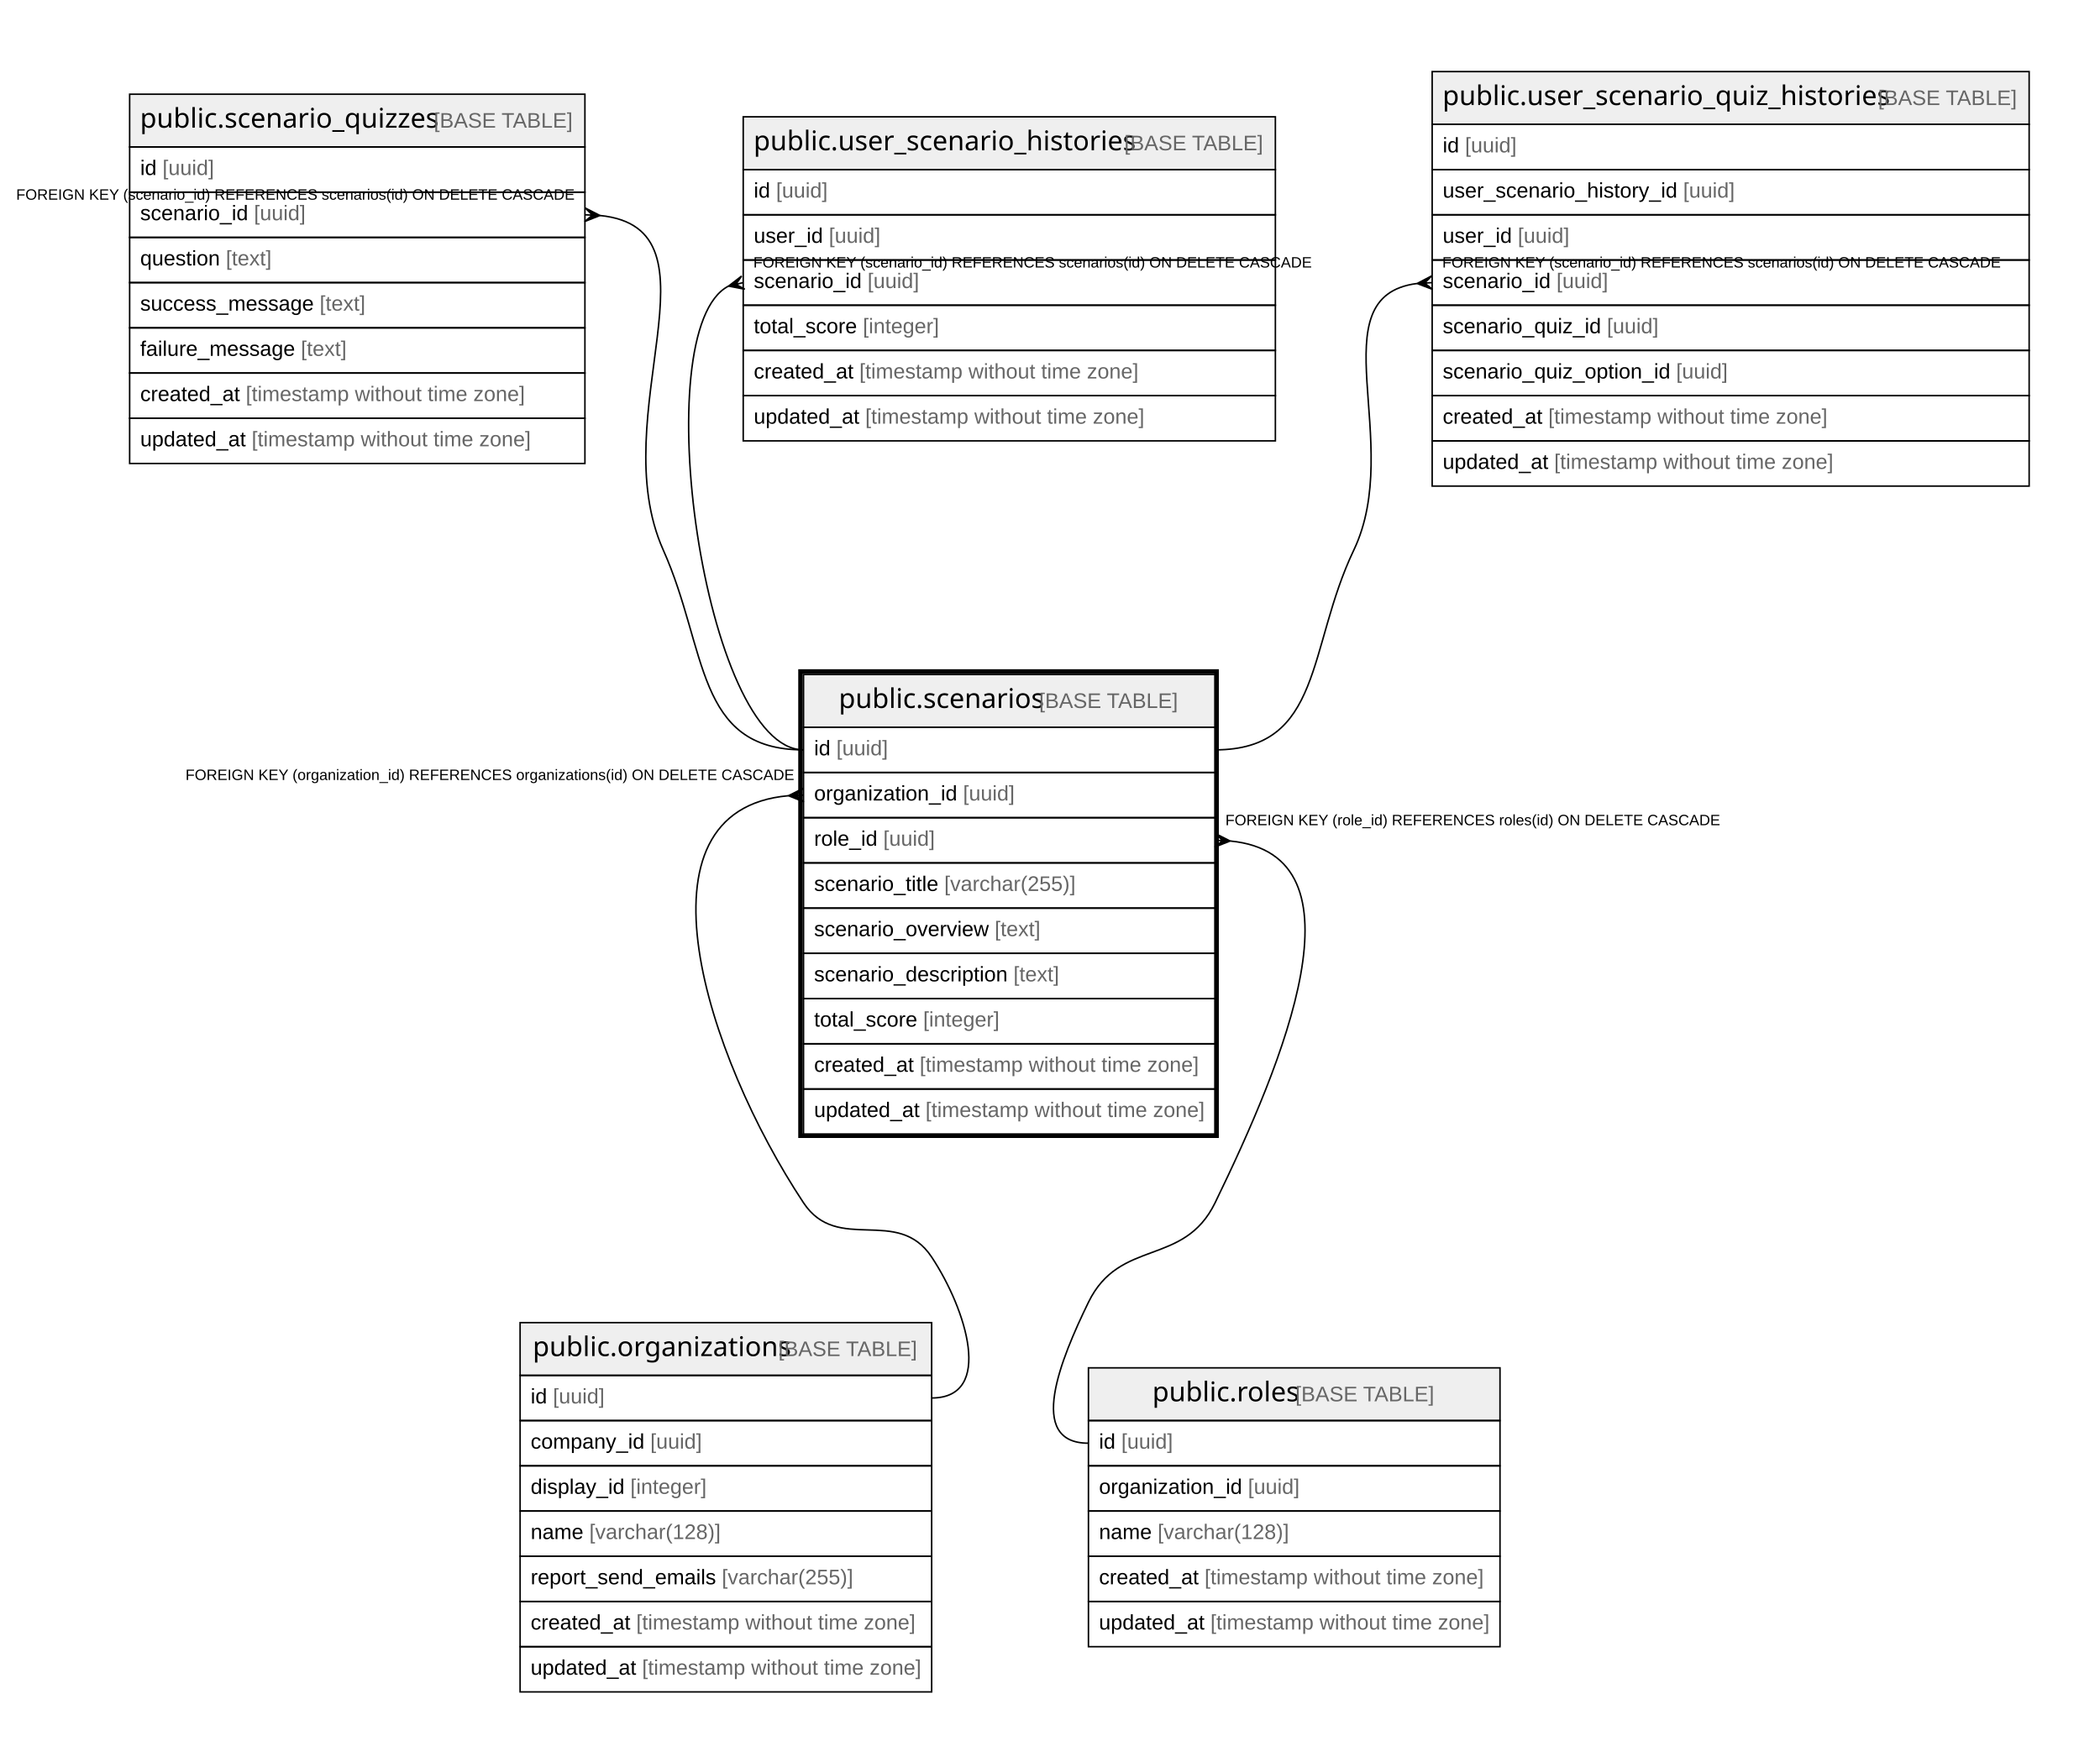
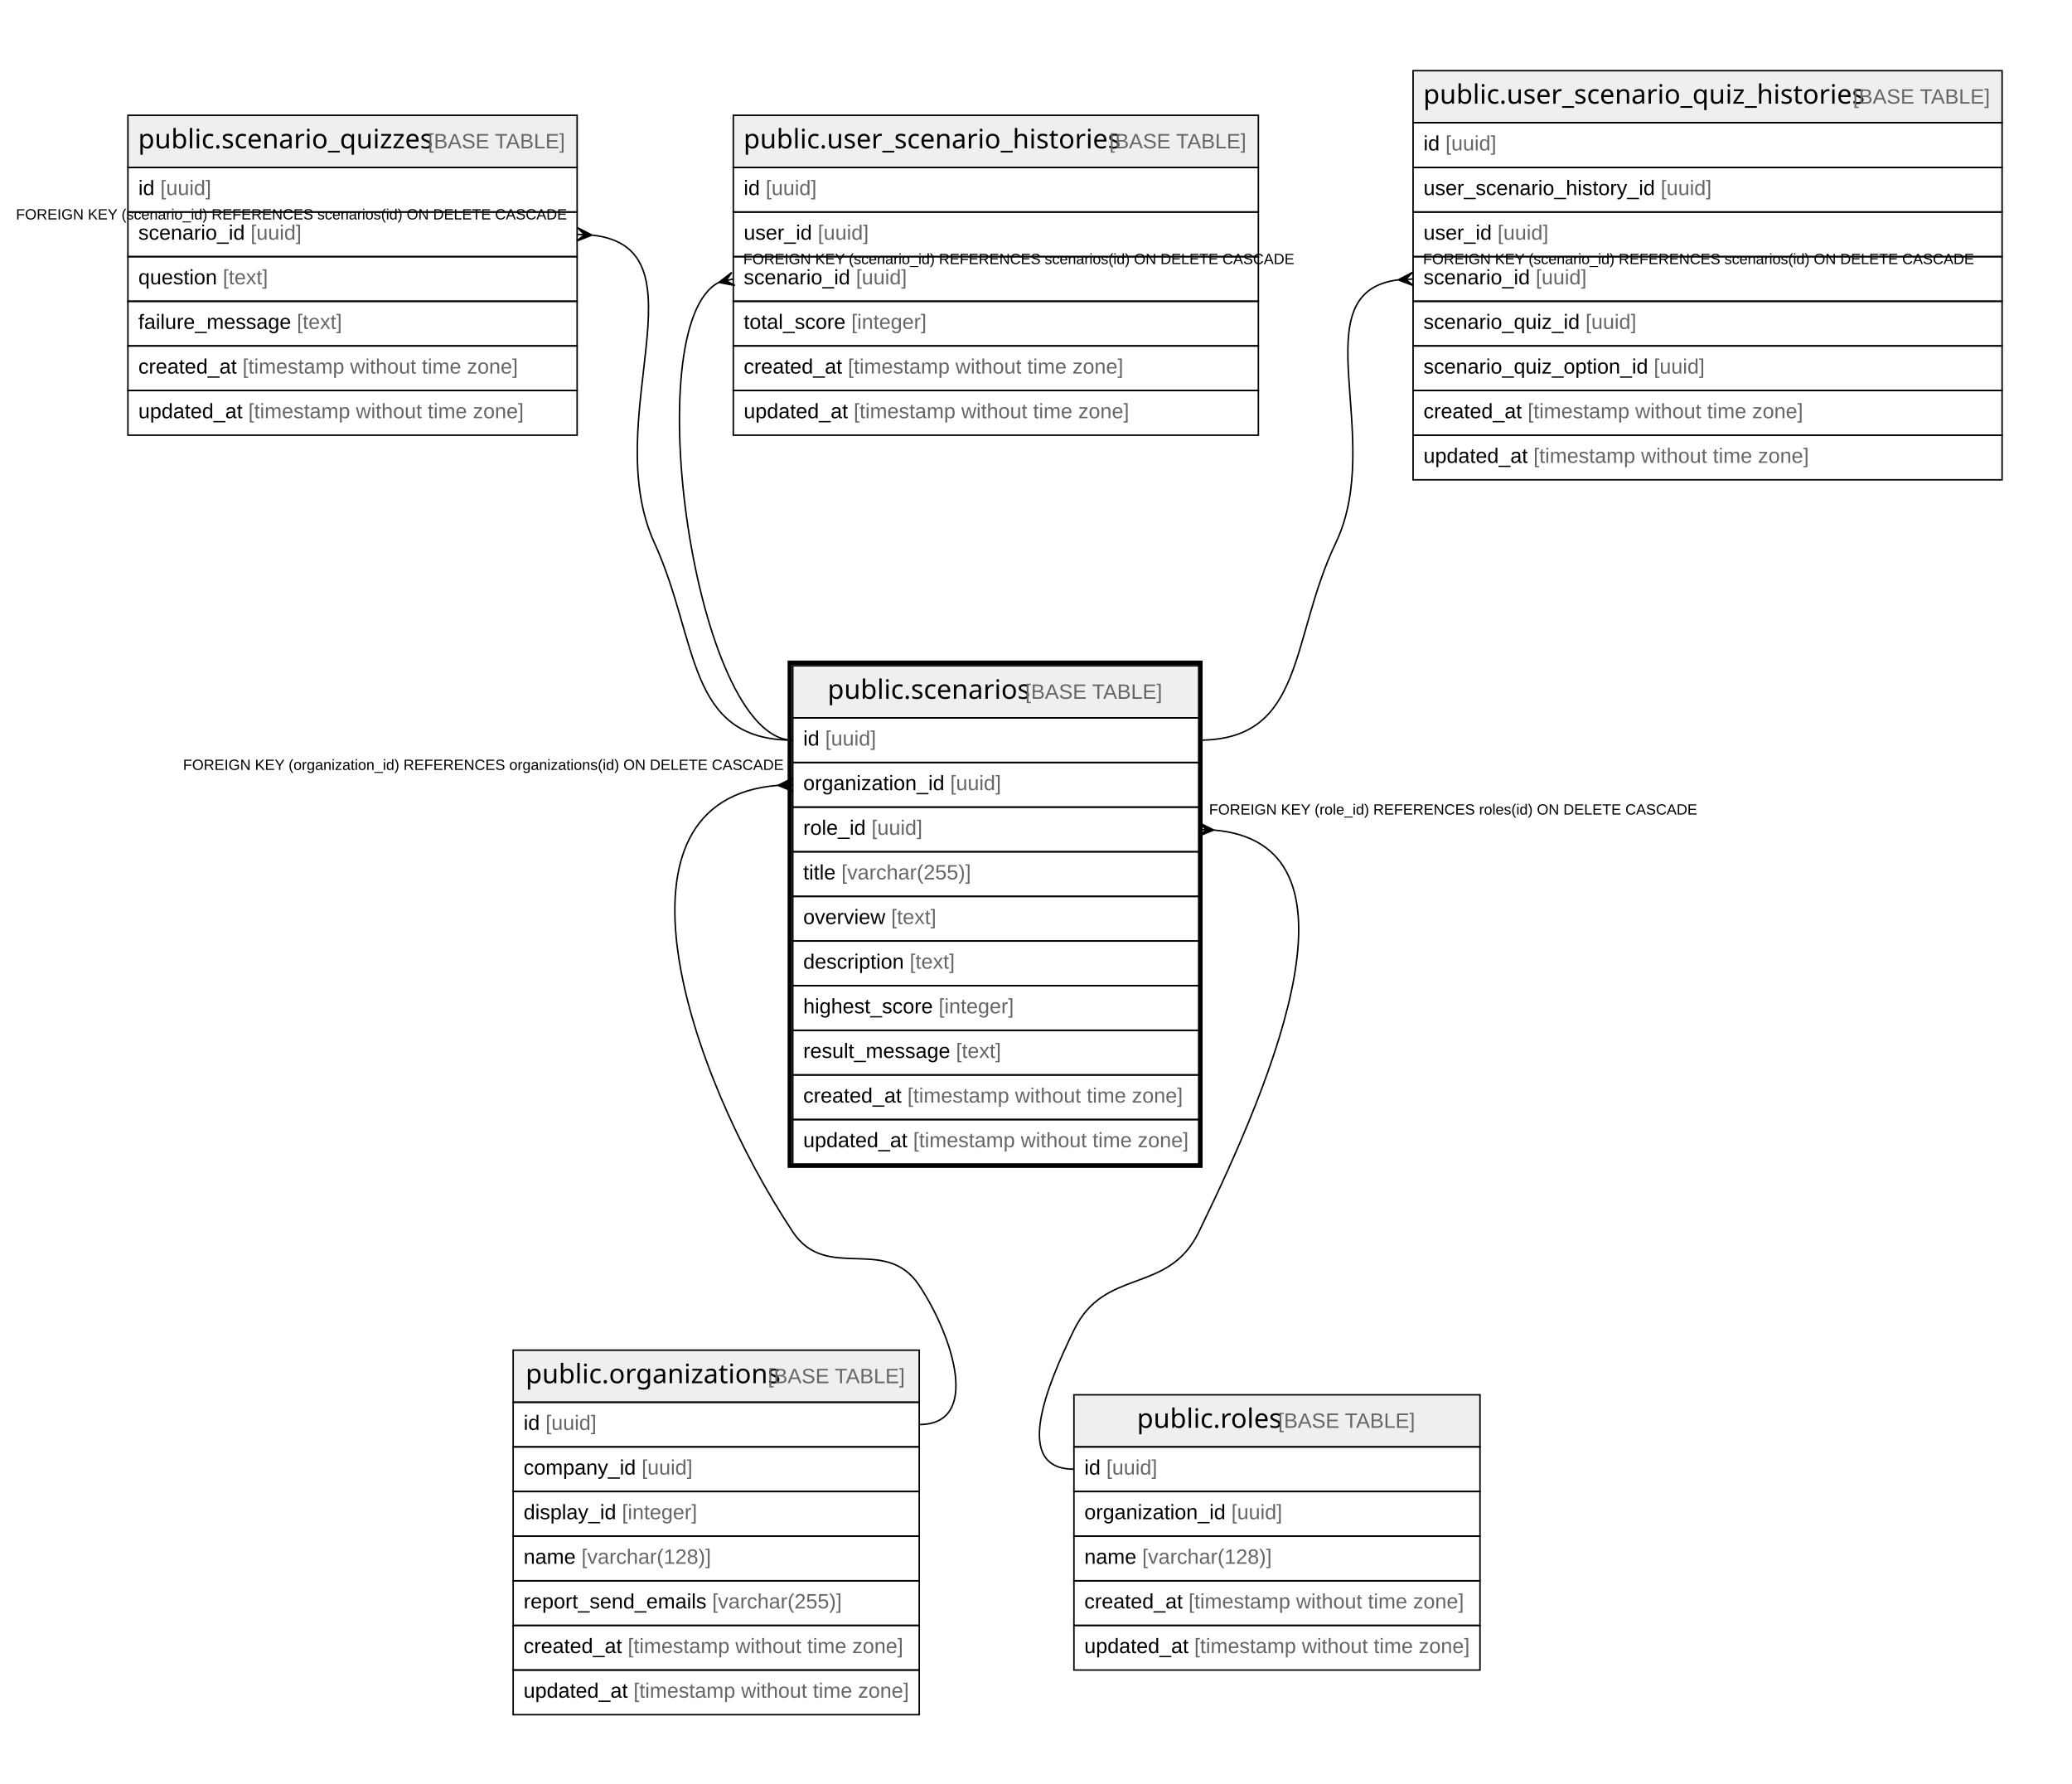
- <svg xmlns="http://www.w3.org/2000/svg" width="1393pt" height="1169pt" viewBox="0.00 0.00 1393.00 1169.00">
-   <g id="graph0" class="graph" transform="scale(1 1) rotate(0) translate(4 1165)">
-     <polygon fill="#ffffff" stroke="transparent" points="-4,4 -4,-1165 1389,-1165 1389,4 -4,4" />
+ <svg xmlns="http://www.w3.org/2000/svg" width="1393pt" height="1199pt" viewBox="0.00 0.00 1393.00 1199.00">
+   <g id="graph0" class="graph" transform="scale(1 1) rotate(0) translate(4 1195)">
+     <polygon fill="#ffffff" stroke="transparent" points="-4,4 -4,-1195 1389,-1195 1389,4 -4,4" />
    <g id="node1" class="node">
-       <polygon fill="#efefef" stroke="transparent" points="529,-682.5 529,-717.5 802,-717.5 802,-682.5 529,-682.5" />
-       <polygon fill="none" stroke="#000000" points="529,-682.5 529,-717.5 802,-717.5 802,-682.5 529,-682.5" />
-       <text text-anchor="start" x="552.363" y="-695.3" font-family="Arial Bold" font-size="18.00" fill="#000000">public.scenarios</text>
-       <text text-anchor="start" x="681.383" y="-695.3" font-family="Arial" font-size="14.00" fill="#000000"> </text>
-       <text text-anchor="start" x="685.274" y="-695.3" font-family="Arial" font-size="14.00" fill="#666666">[BASE TABLE]</text>
+       <polygon fill="#efefef" stroke="transparent" points="529,-712.5 529,-747.5 802,-747.5 802,-712.5 529,-712.5" />
+       <polygon fill="none" stroke="#000000" points="529,-712.5 529,-747.5 802,-747.5 802,-712.5 529,-712.5" />
+       <text text-anchor="start" x="552.363" y="-725.3" font-family="Arial Bold" font-size="18.00" fill="#000000">public.scenarios</text>
+       <text text-anchor="start" x="681.383" y="-725.3" font-family="Arial" font-size="14.00" fill="#000000"> </text>
+       <text text-anchor="start" x="685.274" y="-725.3" font-family="Arial" font-size="14.00" fill="#666666">[BASE TABLE]</text>
+       <polygon fill="none" stroke="#000000" points="529,-682.5 529,-712.5 802,-712.5 802,-682.5 529,-682.5" />
+       <text text-anchor="start" x="536" y="-693.9" font-family="Arial" font-size="14.00" fill="#000000">id </text>
+       <text text-anchor="start" x="550.78" y="-693.9" font-family="Arial" font-size="14.00" fill="#666666">[uuid]</text>
      <polygon fill="none" stroke="#000000" points="529,-652.5 529,-682.5 802,-682.5 802,-652.5 529,-652.5" />
-       <text text-anchor="start" x="536" y="-663.9" font-family="Arial" font-size="14.00" fill="#000000">id </text>
-       <text text-anchor="start" x="550.78" y="-663.9" font-family="Arial" font-size="14.00" fill="#666666">[uuid]</text>
+       <text text-anchor="start" x="536" y="-663.9" font-family="Arial" font-size="14.00" fill="#000000">organization_id </text>
+       <text text-anchor="start" x="634.805" y="-663.9" font-family="Arial" font-size="14.00" fill="#666666">[uuid]</text>
      <polygon fill="none" stroke="#000000" points="529,-622.5 529,-652.5 802,-652.5 802,-622.5 529,-622.5" />
-       <text text-anchor="start" x="536" y="-633.9" font-family="Arial" font-size="14.00" fill="#000000">organization_id </text>
-       <text text-anchor="start" x="634.805" y="-633.9" font-family="Arial" font-size="14.00" fill="#666666">[uuid]</text>
+       <text text-anchor="start" x="536" y="-633.9" font-family="Arial" font-size="14.00" fill="#000000">role_id </text>
+       <text text-anchor="start" x="581.895" y="-633.9" font-family="Arial" font-size="14.00" fill="#666666">[uuid]</text>
      <polygon fill="none" stroke="#000000" points="529,-592.5 529,-622.5 802,-622.5 802,-592.5 529,-592.5" />
-       <text text-anchor="start" x="536" y="-603.9" font-family="Arial" font-size="14.00" fill="#000000">role_id </text>
-       <text text-anchor="start" x="581.895" y="-603.9" font-family="Arial" font-size="14.00" fill="#666666">[uuid]</text>
+       <text text-anchor="start" x="536" y="-603.9" font-family="Arial" font-size="14.00" fill="#000000">title </text>
+       <text text-anchor="start" x="561.668" y="-603.9" font-family="Arial" font-size="14.00" fill="#666666">[varchar(255)]</text>
      <polygon fill="none" stroke="#000000" points="529,-562.5 529,-592.5 802,-592.5 802,-562.5 529,-562.5" />
-       <text text-anchor="start" x="536" y="-573.9" font-family="Arial" font-size="14.00" fill="#000000">scenario_title </text>
-       <text text-anchor="start" x="622.348" y="-573.9" font-family="Arial" font-size="14.00" fill="#666666">[varchar(255)]</text>
+       <text text-anchor="start" x="536" y="-573.9" font-family="Arial" font-size="14.00" fill="#000000">overview </text>
+       <text text-anchor="start" x="595.112" y="-573.9" font-family="Arial" font-size="14.00" fill="#666666">[text]</text>
      <polygon fill="none" stroke="#000000" points="529,-532.5 529,-562.5 802,-562.5 802,-532.5 529,-532.5" />
-       <text text-anchor="start" x="536" y="-543.9" font-family="Arial" font-size="14.00" fill="#000000">scenario_overview </text>
-       <text text-anchor="start" x="655.792" y="-543.9" font-family="Arial" font-size="14.00" fill="#666666">[text]</text>
+       <text text-anchor="start" x="536" y="-543.9" font-family="Arial" font-size="14.00" fill="#000000">description </text>
+       <text text-anchor="start" x="607.568" y="-543.9" font-family="Arial" font-size="14.00" fill="#666666">[text]</text>
      <polygon fill="none" stroke="#000000" points="529,-502.5 529,-532.5 802,-532.5 802,-502.5 529,-502.5" />
-       <text text-anchor="start" x="536" y="-513.9" font-family="Arial" font-size="14.00" fill="#000000">scenario_description </text>
-       <text text-anchor="start" x="668.248" y="-513.9" font-family="Arial" font-size="14.00" fill="#666666">[text]</text>
+       <text text-anchor="start" x="536" y="-513.9" font-family="Arial" font-size="14.00" fill="#000000">highest_score </text>
+       <text text-anchor="start" x="627.027" y="-513.9" font-family="Arial" font-size="14.00" fill="#666666">[integer]</text>
      <polygon fill="none" stroke="#000000" points="529,-472.5 529,-502.5 802,-502.5 802,-472.5 529,-472.5" />
-       <text text-anchor="start" x="536" y="-483.9" font-family="Arial" font-size="14.00" fill="#000000">total_score </text>
-       <text text-anchor="start" x="608.352" y="-483.9" font-family="Arial" font-size="14.00" fill="#666666">[integer]</text>
+       <text text-anchor="start" x="536" y="-483.9" font-family="Arial" font-size="14.00" fill="#000000">result_message </text>
+       <text text-anchor="start" x="638.687" y="-483.9" font-family="Arial" font-size="14.00" fill="#666666">[text]</text>
      <polygon fill="none" stroke="#000000" points="529,-442.5 529,-472.5 802,-472.5 802,-442.5 529,-442.5" />
      <text text-anchor="start" x="536" y="-453.9" font-family="Arial" font-size="14.00" fill="#000000">created_at </text>
      <text text-anchor="start" x="606.028" y="-453.9" font-family="Arial" font-size="14.00" fill="#666666">[timestamp without time zone]</text>
      <polygon fill="none" stroke="#000000" points="529,-412.5 529,-442.5 802,-442.5 802,-412.5 529,-412.5" />
      <text text-anchor="start" x="535.964" y="-423.9" font-family="Arial" font-size="14.00" fill="#000000">updated_at </text>
      <text text-anchor="start" x="609.896" y="-423.9" font-family="Arial" font-size="14.00" fill="#666666">[timestamp without time zone]</text>
-       <polygon fill="none" stroke="#000000" stroke-width="3" points="527,-411.5 527,-719.5 803,-719.5 803,-411.5 527,-411.5" />
+       <polygon fill="none" stroke="#000000" stroke-width="3" points="527,-411.5 527,-749.5 803,-749.5 803,-411.5 527,-411.5" />
    </g>
    <g id="node5" class="node">
      <polygon fill="#efefef" stroke="transparent" points="341,-252.5 341,-287.5 614,-287.5 614,-252.5 341,-252.5" />
      <polygon fill="none" stroke="#000000" points="341,-252.5 341,-287.5 614,-287.5 614,-252.5 341,-252.5" />
      <text text-anchor="start" x="349.355" y="-265.3" font-family="Arial Bold" font-size="18.00" fill="#000000">public.organizations</text>
      <text text-anchor="start" x="508.391" y="-265.3" font-family="Arial" font-size="14.00" fill="#000000"> </text>
      <text text-anchor="start" x="512.281" y="-265.3" font-family="Arial" font-size="14.00" fill="#666666">[BASE TABLE]</text>
      <polygon fill="none" stroke="#000000" points="341,-222.5 341,-252.5 614,-252.5 614,-222.5 341,-222.5" />
      <text text-anchor="start" x="348" y="-233.9" font-family="Arial" font-size="14.00" fill="#000000">id </text>
      <text text-anchor="start" x="362.78" y="-233.9" font-family="Arial" font-size="14.00" fill="#666666">[uuid]</text>
      <polygon fill="none" stroke="#000000" points="341,-192.5 341,-222.5 614,-222.5 614,-192.5 341,-192.5" />
      <text text-anchor="start" x="348" y="-203.9" font-family="Arial" font-size="14.00" fill="#000000">company_id </text>
      <text text-anchor="start" x="427.353" y="-203.9" font-family="Arial" font-size="14.00" fill="#666666">[uuid]</text>
      <polygon fill="none" stroke="#000000" points="341,-162.5 341,-192.5 614,-192.5 614,-162.5 341,-162.5" />
      <text text-anchor="start" x="348" y="-173.9" font-family="Arial" font-size="14.00" fill="#000000">display_id </text>
      <text text-anchor="start" x="414.123" y="-173.9" font-family="Arial" font-size="14.00" fill="#666666">[integer]</text>
      <polygon fill="none" stroke="#000000" points="341,-132.5 341,-162.5 614,-162.5 614,-132.5 341,-132.5" />
      <text text-anchor="start" x="348" y="-143.9" font-family="Arial" font-size="14.00" fill="#000000">name </text>
      <text text-anchor="start" x="386.899" y="-143.9" font-family="Arial" font-size="14.00" fill="#666666">[varchar(128)]</text>
      <polygon fill="none" stroke="#000000" points="341,-102.5 341,-132.5 614,-132.5 614,-102.5 341,-102.5" />
      <text text-anchor="start" x="348" y="-113.9" font-family="Arial" font-size="14.00" fill="#000000">report_send_emails </text>
      <text text-anchor="start" x="474.802" y="-113.9" font-family="Arial" font-size="14.00" fill="#666666">[varchar(255)]</text>
      <polygon fill="none" stroke="#000000" points="341,-72.5 341,-102.5 614,-102.5 614,-72.5 341,-72.5" />
      <text text-anchor="start" x="348" y="-83.9" font-family="Arial" font-size="14.00" fill="#000000">created_at </text>
      <text text-anchor="start" x="418.028" y="-83.9" font-family="Arial" font-size="14.00" fill="#666666">[timestamp without time zone]</text>
      <polygon fill="none" stroke="#000000" points="341,-42.5 341,-72.5 614,-72.5 614,-42.5 341,-42.5" />
      <text text-anchor="start" x="347.964" y="-53.9" font-family="Arial" font-size="14.00" fill="#000000">updated_at </text>
      <text text-anchor="start" x="421.896" y="-53.9" font-family="Arial" font-size="14.00" fill="#666666">[timestamp without time zone]</text>
    </g>
    <g id="edge4" class="edge">
-       <path fill="none" stroke="#000000" d="M518.878,-637.068C411.942,-627.583 464.55,-464.289 529,-367 551.658,-332.798 591.342,-365.202 614,-331 636.95,-296.357 655.556,-237.5 614,-237.5" />
-       <polygon fill="#000000" stroke="#000000" points="519.009,-637.073 528.808,-641.996 524.005,-637.287 529,-637.5 529,-637.5 529,-637.5 524.005,-637.287 529.192,-633.004 519.009,-637.073 519.009,-637.073" />
-       <text text-anchor="start" x="119.041" y="-647.5" font-family="Arial" font-size="10.00" fill="#000000">FOREIGN KEY (organization_id) REFERENCES organizations(id) ON DELETE CASCADE</text>
+       <path fill="none" stroke="#000000" d="M518.836,-667.11C398.608,-657.579 457.186,-475.405 529,-367 551.658,-332.798 591.342,-365.202 614,-331 636.95,-296.357 655.556,-237.5 614,-237.5" />
+       <polygon fill="#000000" stroke="#000000" points="519.007,-667.117 528.828,-671.997 524.004,-667.308 529,-667.5 529,-667.5 529,-667.5 524.004,-667.308 529.172,-663.003 519.007,-667.117 519.007,-667.117" />
+       <text text-anchor="start" x="119.041" y="-677.5" font-family="Arial" font-size="10.00" fill="#000000">FOREIGN KEY (organization_id) REFERENCES organizations(id) ON DELETE CASCADE</text>
    </g>
    <g id="node6" class="node">
      <polygon fill="#efefef" stroke="transparent" points="718,-222.5 718,-257.5 991,-257.5 991,-222.5 718,-222.5" />
      <polygon fill="none" stroke="#000000" points="718,-222.5 718,-257.5 991,-257.5 991,-222.5 718,-222.5" />
      <text text-anchor="start" x="760.369" y="-235.3" font-family="Arial Bold" font-size="18.00" fill="#000000">public.roles</text>
      <text text-anchor="start" x="851.377" y="-235.3" font-family="Arial" font-size="14.00" fill="#000000"> </text>
      <text text-anchor="start" x="855.268" y="-235.3" font-family="Arial" font-size="14.00" fill="#666666">[BASE TABLE]</text>
      <polygon fill="none" stroke="#000000" points="718,-192.5 718,-222.5 991,-222.5 991,-192.5 718,-192.5" />
      <text text-anchor="start" x="725" y="-203.9" font-family="Arial" font-size="14.00" fill="#000000">id </text>
      <text text-anchor="start" x="739.78" y="-203.9" font-family="Arial" font-size="14.00" fill="#666666">[uuid]</text>
      <polygon fill="none" stroke="#000000" points="718,-162.5 718,-192.5 991,-192.5 991,-162.5 718,-162.5" />
      <text text-anchor="start" x="725" y="-173.9" font-family="Arial" font-size="14.00" fill="#000000">organization_id </text>
      <text text-anchor="start" x="823.805" y="-173.9" font-family="Arial" font-size="14.00" fill="#666666">[uuid]</text>
      <polygon fill="none" stroke="#000000" points="718,-132.5 718,-162.5 991,-162.5 991,-132.5 718,-132.5" />
      <text text-anchor="start" x="725" y="-143.9" font-family="Arial" font-size="14.00" fill="#000000">name </text>
      <text text-anchor="start" x="763.899" y="-143.9" font-family="Arial" font-size="14.00" fill="#666666">[varchar(128)]</text>
      <polygon fill="none" stroke="#000000" points="718,-102.5 718,-132.5 991,-132.5 991,-102.5 718,-102.5" />
      <text text-anchor="start" x="725" y="-113.9" font-family="Arial" font-size="14.00" fill="#000000">created_at </text>
      <text text-anchor="start" x="795.028" y="-113.9" font-family="Arial" font-size="14.00" fill="#666666">[timestamp without time zone]</text>
      <polygon fill="none" stroke="#000000" points="718,-72.5 718,-102.5 991,-102.5 991,-72.5 718,-72.5" />
      <text text-anchor="start" x="724.964" y="-83.9" font-family="Arial" font-size="14.00" fill="#000000">updated_at </text>
      <text text-anchor="start" x="798.896" y="-83.9" font-family="Arial" font-size="14.00" fill="#666666">[timestamp without time zone]</text>
    </g>
    <g id="edge5" class="edge">
-       <path fill="none" stroke="#000000" d="M812.101,-607.03C904.909,-597.966 847.174,-459.943 802,-367 781.245,-324.298 738.755,-343.702 718,-301 699.835,-263.625 676.444,-207.5 718,-207.5" />
-       <polygon fill="#000000" stroke="#000000" points="811.989,-607.035 801.791,-603.005 806.995,-607.267 802,-607.5 802,-607.5 802,-607.5 806.995,-607.267 802.209,-611.995 811.989,-607.035 811.989,-607.035" />
-       <text text-anchor="start" x="808.835" y="-617.5" font-family="Arial" font-size="10.00" fill="#000000">FOREIGN KEY (role_id) REFERENCES roles(id) ON DELETE CASCADE</text>
+       <path fill="none" stroke="#000000" d="M812.088,-637.087C918.27,-628.033 853.014,-471.959 802,-367 781.245,-324.298 738.755,-343.702 718,-301 699.835,-263.625 676.444,-207.5 718,-207.5" />
+       <polygon fill="#000000" stroke="#000000" points="811.992,-637.091 801.816,-633.004 806.996,-637.296 802,-637.5 802,-637.5 802,-637.5 806.996,-637.296 802.184,-641.996 811.992,-637.091 811.992,-637.091" />
+       <text text-anchor="start" x="808.835" y="-647.5" font-family="Arial" font-size="10.00" fill="#000000">FOREIGN KEY (role_id) REFERENCES roles(id) ON DELETE CASCADE</text>
    </g>
    <g id="node2" class="node">
-       <polygon fill="#efefef" stroke="transparent" points="82,-1067.5 82,-1102.5 384,-1102.5 384,-1067.5 82,-1067.5" />
-       <polygon fill="none" stroke="#000000" points="82,-1067.5 82,-1102.5 384,-1102.5 384,-1067.5 82,-1067.5" />
-       <text text-anchor="start" x="88.853" y="-1080.3" font-family="Arial Bold" font-size="18.00" fill="#000000">public.scenario_quizzes</text>
-       <text text-anchor="start" x="279.893" y="-1080.3" font-family="Arial" font-size="14.00" fill="#000000"> </text>
-       <text text-anchor="start" x="283.783" y="-1080.3" font-family="Arial" font-size="14.00" fill="#666666">[BASE TABLE]</text>
-       <polygon fill="none" stroke="#000000" points="82,-1037.5 82,-1067.5 384,-1067.5 384,-1037.5 82,-1037.5" />
-       <text text-anchor="start" x="89" y="-1048.9" font-family="Arial" font-size="14.00" fill="#000000">id </text>
-       <text text-anchor="start" x="103.78" y="-1048.9" font-family="Arial" font-size="14.00" fill="#666666">[uuid]</text>
-       <polygon fill="none" stroke="#000000" points="82,-1007.5 82,-1037.5 384,-1037.5 384,-1007.5 82,-1007.5" />
-       <text text-anchor="start" x="89" y="-1018.9" font-family="Arial" font-size="14.00" fill="#000000">scenario_id </text>
-       <text text-anchor="start" x="164.46" y="-1018.9" font-family="Arial" font-size="14.00" fill="#666666">[uuid]</text>
-       <polygon fill="none" stroke="#000000" points="82,-977.5 82,-1007.5 384,-1007.5 384,-977.5 82,-977.5" />
-       <text text-anchor="start" x="89" y="-988.9" font-family="Arial" font-size="14.00" fill="#000000">question </text>
-       <text text-anchor="start" x="145.801" y="-988.9" font-family="Arial" font-size="14.00" fill="#666666">[text]</text>
-       <polygon fill="none" stroke="#000000" points="82,-947.5 82,-977.5 384,-977.5 384,-947.5 82,-947.5" />
-       <text text-anchor="start" x="89" y="-958.9" font-family="Arial" font-size="14.00" fill="#000000">success_message </text>
-       <text text-anchor="start" x="208.029" y="-958.9" font-family="Arial" font-size="14.00" fill="#666666">[text]</text>
-       <polygon fill="none" stroke="#000000" points="82,-917.5 82,-947.5 384,-947.5 384,-917.5 82,-917.5" />
-       <text text-anchor="start" x="89" y="-928.9" font-family="Arial" font-size="14.00" fill="#000000">failure_message </text>
-       <text text-anchor="start" x="195.576" y="-928.9" font-family="Arial" font-size="14.00" fill="#666666">[text]</text>
-       <polygon fill="none" stroke="#000000" points="82,-887.5 82,-917.5 384,-917.5 384,-887.5 82,-887.5" />
-       <text text-anchor="start" x="89" y="-898.9" font-family="Arial" font-size="14.00" fill="#000000">created_at </text>
-       <text text-anchor="start" x="159.028" y="-898.9" font-family="Arial" font-size="14.00" fill="#666666">[timestamp without time zone]</text>
-       <polygon fill="none" stroke="#000000" points="82,-857.5 82,-887.5 384,-887.5 384,-857.5 82,-857.5" />
-       <text text-anchor="start" x="89" y="-868.9" font-family="Arial" font-size="14.00" fill="#000000">updated_at </text>
-       <text text-anchor="start" x="162.933" y="-868.9" font-family="Arial" font-size="14.00" fill="#666666">[timestamp without time zone]</text>
+       <polygon fill="#efefef" stroke="transparent" points="82,-1082.5 82,-1117.5 384,-1117.5 384,-1082.5 82,-1082.5" />
+       <polygon fill="none" stroke="#000000" points="82,-1082.5 82,-1117.5 384,-1117.5 384,-1082.5 82,-1082.5" />
+       <text text-anchor="start" x="88.853" y="-1095.3" font-family="Arial Bold" font-size="18.00" fill="#000000">public.scenario_quizzes</text>
+       <text text-anchor="start" x="279.893" y="-1095.3" font-family="Arial" font-size="14.00" fill="#000000"> </text>
+       <text text-anchor="start" x="283.783" y="-1095.3" font-family="Arial" font-size="14.00" fill="#666666">[BASE TABLE]</text>
+       <polygon fill="none" stroke="#000000" points="82,-1052.5 82,-1082.5 384,-1082.5 384,-1052.5 82,-1052.5" />
+       <text text-anchor="start" x="89" y="-1063.9" font-family="Arial" font-size="14.00" fill="#000000">id </text>
+       <text text-anchor="start" x="103.78" y="-1063.9" font-family="Arial" font-size="14.00" fill="#666666">[uuid]</text>
+       <polygon fill="none" stroke="#000000" points="82,-1022.5 82,-1052.5 384,-1052.5 384,-1022.5 82,-1022.5" />
+       <text text-anchor="start" x="89" y="-1033.9" font-family="Arial" font-size="14.00" fill="#000000">scenario_id </text>
+       <text text-anchor="start" x="164.46" y="-1033.9" font-family="Arial" font-size="14.00" fill="#666666">[uuid]</text>
+       <polygon fill="none" stroke="#000000" points="82,-992.5 82,-1022.5 384,-1022.5 384,-992.5 82,-992.5" />
+       <text text-anchor="start" x="89" y="-1003.9" font-family="Arial" font-size="14.00" fill="#000000">question </text>
+       <text text-anchor="start" x="145.801" y="-1003.9" font-family="Arial" font-size="14.00" fill="#666666">[text]</text>
+       <polygon fill="none" stroke="#000000" points="82,-962.5 82,-992.5 384,-992.5 384,-962.5 82,-962.5" />
+       <text text-anchor="start" x="89" y="-973.9" font-family="Arial" font-size="14.00" fill="#000000">failure_message </text>
+       <text text-anchor="start" x="195.576" y="-973.9" font-family="Arial" font-size="14.00" fill="#666666">[text]</text>
+       <polygon fill="none" stroke="#000000" points="82,-932.5 82,-962.5 384,-962.5 384,-932.5 82,-932.5" />
+       <text text-anchor="start" x="89" y="-943.9" font-family="Arial" font-size="14.00" fill="#000000">created_at </text>
+       <text text-anchor="start" x="159.028" y="-943.9" font-family="Arial" font-size="14.00" fill="#666666">[timestamp without time zone]</text>
+       <polygon fill="none" stroke="#000000" points="82,-902.5 82,-932.5 384,-932.5 384,-902.5 82,-902.5" />
+       <text text-anchor="start" x="89" y="-913.9" font-family="Arial" font-size="14.00" fill="#000000">updated_at </text>
+       <text text-anchor="start" x="162.933" y="-913.9" font-family="Arial" font-size="14.00" fill="#666666">[timestamp without time zone]</text>
    </g>
    <g id="edge1" class="edge">
-       <path fill="none" stroke="#000000" d="M394.011,-1022.026C479.316,-1013.419 395.976,-889.436 436,-800 465.389,-734.329 457.053,-667.5 529,-667.5" />
-       <polygon fill="#000000" stroke="#000000" points="393.989,-1022.027 383.787,-1018.005 388.994,-1022.263 384,-1022.5 384,-1022.5 384,-1022.5 388.994,-1022.263 384.213,-1026.995 393.989,-1022.027 393.989,-1022.027" />
-       <text text-anchor="start" x="6.716" y="-1032.5" font-family="Arial" font-size="10.00" fill="#000000">FOREIGN KEY (scenario_id) REFERENCES scenarios(id) ON DELETE CASCADE</text>
+       <path fill="none" stroke="#000000" d="M394.346,-1036.955C472.807,-1028.097 398.017,-913.09 436,-830 465.912,-764.566 457.053,-697.5 529,-697.5" />
+       <polygon fill="#000000" stroke="#000000" points="393.986,-1036.974 383.763,-1033.006 388.993,-1037.237 384,-1037.5 384,-1037.5 384,-1037.5 388.993,-1037.237 384.237,-1041.994 393.986,-1036.974 393.986,-1036.974" />
+       <text text-anchor="start" x="6.716" y="-1047.5" font-family="Arial" font-size="10.00" fill="#000000">FOREIGN KEY (scenario_id) REFERENCES scenarios(id) ON DELETE CASCADE</text>
    </g>
    <g id="node3" class="node">
-       <polygon fill="#efefef" stroke="transparent" points="489,-1052.5 489,-1087.5 842,-1087.5 842,-1052.5 489,-1052.5" />
-       <polygon fill="none" stroke="#000000" points="489,-1052.5 489,-1087.5 842,-1087.5 842,-1052.5 489,-1052.5" />
-       <text text-anchor="start" x="495.854" y="-1065.3" font-family="Arial Bold" font-size="18.00" fill="#000000">public.user_scenario_histories</text>
-       <text text-anchor="start" x="737.893" y="-1065.3" font-family="Arial" font-size="14.00" fill="#000000"> </text>
-       <text text-anchor="start" x="741.783" y="-1065.3" font-family="Arial" font-size="14.00" fill="#666666">[BASE TABLE]</text>
+       <polygon fill="#efefef" stroke="transparent" points="489,-1082.5 489,-1117.5 842,-1117.5 842,-1082.5 489,-1082.5" />
+       <polygon fill="none" stroke="#000000" points="489,-1082.5 489,-1117.5 842,-1117.5 842,-1082.5 489,-1082.5" />
+       <text text-anchor="start" x="495.854" y="-1095.3" font-family="Arial Bold" font-size="18.00" fill="#000000">public.user_scenario_histories</text>
+       <text text-anchor="start" x="737.893" y="-1095.3" font-family="Arial" font-size="14.00" fill="#000000"> </text>
+       <text text-anchor="start" x="741.783" y="-1095.3" font-family="Arial" font-size="14.00" fill="#666666">[BASE TABLE]</text>
+       <polygon fill="none" stroke="#000000" points="489,-1052.5 489,-1082.5 842,-1082.5 842,-1052.5 489,-1052.5" />
+       <text text-anchor="start" x="496" y="-1063.9" font-family="Arial" font-size="14.00" fill="#000000">id </text>
+       <text text-anchor="start" x="510.78" y="-1063.9" font-family="Arial" font-size="14.00" fill="#666666">[uuid]</text>
      <polygon fill="none" stroke="#000000" points="489,-1022.5 489,-1052.5 842,-1052.5 842,-1022.5 489,-1022.5" />
-       <text text-anchor="start" x="496" y="-1033.9" font-family="Arial" font-size="14.00" fill="#000000">id </text>
-       <text text-anchor="start" x="510.78" y="-1033.9" font-family="Arial" font-size="14.00" fill="#666666">[uuid]</text>
+       <text text-anchor="start" x="496" y="-1033.9" font-family="Arial" font-size="14.00" fill="#000000">user_id </text>
+       <text text-anchor="start" x="545.788" y="-1033.9" font-family="Arial" font-size="14.00" fill="#666666">[uuid]</text>
      <polygon fill="none" stroke="#000000" points="489,-992.5 489,-1022.5 842,-1022.5 842,-992.5 489,-992.5" />
-       <text text-anchor="start" x="496" y="-1003.9" font-family="Arial" font-size="14.00" fill="#000000">user_id </text>
-       <text text-anchor="start" x="545.788" y="-1003.9" font-family="Arial" font-size="14.00" fill="#666666">[uuid]</text>
+       <text text-anchor="start" x="496" y="-1003.9" font-family="Arial" font-size="14.00" fill="#000000">scenario_id </text>
+       <text text-anchor="start" x="571.46" y="-1003.9" font-family="Arial" font-size="14.00" fill="#666666">[uuid]</text>
      <polygon fill="none" stroke="#000000" points="489,-962.5 489,-992.5 842,-992.5 842,-962.5 489,-962.5" />
-       <text text-anchor="start" x="496" y="-973.9" font-family="Arial" font-size="14.00" fill="#000000">scenario_id </text>
-       <text text-anchor="start" x="571.46" y="-973.9" font-family="Arial" font-size="14.00" fill="#666666">[uuid]</text>
+       <text text-anchor="start" x="496" y="-973.9" font-family="Arial" font-size="14.00" fill="#000000">total_score </text>
+       <text text-anchor="start" x="568.352" y="-973.9" font-family="Arial" font-size="14.00" fill="#666666">[integer]</text>
      <polygon fill="none" stroke="#000000" points="489,-932.5 489,-962.5 842,-962.5 842,-932.5 489,-932.5" />
-       <text text-anchor="start" x="496" y="-943.9" font-family="Arial" font-size="14.00" fill="#000000">total_score </text>
-       <text text-anchor="start" x="568.352" y="-943.9" font-family="Arial" font-size="14.00" fill="#666666">[integer]</text>
+       <text text-anchor="start" x="496" y="-943.9" font-family="Arial" font-size="14.00" fill="#000000">created_at </text>
+       <text text-anchor="start" x="566.028" y="-943.9" font-family="Arial" font-size="14.00" fill="#666666">[timestamp without time zone]</text>
      <polygon fill="none" stroke="#000000" points="489,-902.5 489,-932.5 842,-932.5 842,-902.5 489,-902.5" />
-       <text text-anchor="start" x="496" y="-913.9" font-family="Arial" font-size="14.00" fill="#000000">created_at </text>
-       <text text-anchor="start" x="566.028" y="-913.9" font-family="Arial" font-size="14.00" fill="#666666">[timestamp without time zone]</text>
-       <polygon fill="none" stroke="#000000" points="489,-872.5 489,-902.5 842,-902.5 842,-872.5 489,-872.5" />
-       <text text-anchor="start" x="496" y="-883.9" font-family="Arial" font-size="14.00" fill="#000000">updated_at </text>
-       <text text-anchor="start" x="569.933" y="-883.9" font-family="Arial" font-size="14.00" fill="#666666">[timestamp without time zone]</text>
+       <text text-anchor="start" x="496" y="-913.9" font-family="Arial" font-size="14.00" fill="#000000">updated_at </text>
+       <text text-anchor="start" x="569.933" y="-913.9" font-family="Arial" font-size="14.00" fill="#666666">[timestamp without time zone]</text>
    </g>
    <g id="edge2" class="edge">
-       <path fill="none" stroke="#000000" d="M479.255,-975.183C423.678,-946.815 463.067,-667.5 529,-667.5" />
-       <polygon fill="#000000" stroke="#000000" points="479.271,-975.187 487.959,-981.878 484.136,-976.343 489,-977.5 489,-977.5 489,-977.5 484.136,-976.343 490.041,-973.122 479.271,-975.187 479.271,-975.187" />
-       <text text-anchor="start" x="495.716" y="-987.5" font-family="Arial" font-size="10.00" fill="#000000">FOREIGN KEY (scenario_id) REFERENCES scenarios(id) ON DELETE CASCADE</text>
+       <path fill="none" stroke="#000000" d="M479.255,-1005.183C423.678,-976.815 463.067,-697.5 529,-697.5" />
+       <polygon fill="#000000" stroke="#000000" points="479.271,-1005.187 487.959,-1011.878 484.136,-1006.343 489,-1007.5 489,-1007.5 489,-1007.5 484.136,-1006.343 490.041,-1003.122 479.271,-1005.187 479.271,-1005.187" />
+       <text text-anchor="start" x="495.716" y="-1017.5" font-family="Arial" font-size="10.00" fill="#000000">FOREIGN KEY (scenario_id) REFERENCES scenarios(id) ON DELETE CASCADE</text>
    </g>
    <g id="node4" class="node">
-       <polygon fill="#efefef" stroke="transparent" points="946,-1082.5 946,-1117.5 1342,-1117.5 1342,-1082.5 946,-1082.5" />
-       <polygon fill="none" stroke="#000000" points="946,-1082.5 946,-1117.5 1342,-1117.5 1342,-1082.5 946,-1082.5" />
-       <text text-anchor="start" x="952.847" y="-1095.3" font-family="Arial Bold" font-size="18.00" fill="#000000">public.user_scenario_quiz_histories</text>
-       <text text-anchor="start" x="1237.899" y="-1095.3" font-family="Arial" font-size="14.00" fill="#000000"> </text>
-       <text text-anchor="start" x="1241.79" y="-1095.3" font-family="Arial" font-size="14.00" fill="#666666">[BASE TABLE]</text>
+       <polygon fill="#efefef" stroke="transparent" points="946,-1112.5 946,-1147.5 1342,-1147.5 1342,-1112.5 946,-1112.5" />
+       <polygon fill="none" stroke="#000000" points="946,-1112.5 946,-1147.5 1342,-1147.5 1342,-1112.5 946,-1112.5" />
+       <text text-anchor="start" x="952.847" y="-1125.3" font-family="Arial Bold" font-size="18.00" fill="#000000">public.user_scenario_quiz_histories</text>
+       <text text-anchor="start" x="1237.899" y="-1125.3" font-family="Arial" font-size="14.00" fill="#000000"> </text>
+       <text text-anchor="start" x="1241.79" y="-1125.3" font-family="Arial" font-size="14.00" fill="#666666">[BASE TABLE]</text>
+       <polygon fill="none" stroke="#000000" points="946,-1082.5 946,-1112.5 1342,-1112.5 1342,-1082.5 946,-1082.5" />
+       <text text-anchor="start" x="953" y="-1093.9" font-family="Arial" font-size="14.00" fill="#000000">id </text>
+       <text text-anchor="start" x="967.78" y="-1093.9" font-family="Arial" font-size="14.00" fill="#666666">[uuid]</text>
      <polygon fill="none" stroke="#000000" points="946,-1052.5 946,-1082.5 1342,-1082.5 1342,-1052.5 946,-1052.5" />
-       <text text-anchor="start" x="953" y="-1063.9" font-family="Arial" font-size="14.00" fill="#000000">id </text>
-       <text text-anchor="start" x="967.78" y="-1063.9" font-family="Arial" font-size="14.00" fill="#666666">[uuid]</text>
+       <text text-anchor="start" x="953" y="-1063.9" font-family="Arial" font-size="14.00" fill="#000000">user_scenario_history_id </text>
+       <text text-anchor="start" x="1112.474" y="-1063.9" font-family="Arial" font-size="14.00" fill="#666666">[uuid]</text>
      <polygon fill="none" stroke="#000000" points="946,-1022.5 946,-1052.5 1342,-1052.5 1342,-1022.5 946,-1022.5" />
-       <text text-anchor="start" x="953" y="-1033.9" font-family="Arial" font-size="14.00" fill="#000000">user_scenario_history_id </text>
-       <text text-anchor="start" x="1112.474" y="-1033.9" font-family="Arial" font-size="14.00" fill="#666666">[uuid]</text>
+       <text text-anchor="start" x="953" y="-1033.9" font-family="Arial" font-size="14.00" fill="#000000">user_id </text>
+       <text text-anchor="start" x="1002.788" y="-1033.9" font-family="Arial" font-size="14.00" fill="#666666">[uuid]</text>
      <polygon fill="none" stroke="#000000" points="946,-992.5 946,-1022.5 1342,-1022.5 1342,-992.5 946,-992.5" />
-       <text text-anchor="start" x="953" y="-1003.9" font-family="Arial" font-size="14.00" fill="#000000">user_id </text>
-       <text text-anchor="start" x="1002.788" y="-1003.9" font-family="Arial" font-size="14.00" fill="#666666">[uuid]</text>
+       <text text-anchor="start" x="953" y="-1003.9" font-family="Arial" font-size="14.00" fill="#000000">scenario_id </text>
+       <text text-anchor="start" x="1028.46" y="-1003.9" font-family="Arial" font-size="14.00" fill="#666666">[uuid]</text>
      <polygon fill="none" stroke="#000000" points="946,-962.5 946,-992.5 1342,-992.5 1342,-962.5 946,-962.5" />
-       <text text-anchor="start" x="953" y="-973.9" font-family="Arial" font-size="14.00" fill="#000000">scenario_id </text>
-       <text text-anchor="start" x="1028.46" y="-973.9" font-family="Arial" font-size="14.00" fill="#666666">[uuid]</text>
+       <text text-anchor="start" x="953" y="-973.9" font-family="Arial" font-size="14.00" fill="#000000">scenario_quiz_id </text>
+       <text text-anchor="start" x="1061.914" y="-973.9" font-family="Arial" font-size="14.00" fill="#666666">[uuid]</text>
      <polygon fill="none" stroke="#000000" points="946,-932.5 946,-962.5 1342,-962.5 1342,-932.5 946,-932.5" />
-       <text text-anchor="start" x="953" y="-943.9" font-family="Arial" font-size="14.00" fill="#000000">scenario_quiz_id </text>
-       <text text-anchor="start" x="1061.914" y="-943.9" font-family="Arial" font-size="14.00" fill="#666666">[uuid]</text>
+       <text text-anchor="start" x="953" y="-943.9" font-family="Arial" font-size="14.00" fill="#000000">scenario_quiz_option_id </text>
+       <text text-anchor="start" x="1107.825" y="-943.9" font-family="Arial" font-size="14.00" fill="#666666">[uuid]</text>
      <polygon fill="none" stroke="#000000" points="946,-902.5 946,-932.5 1342,-932.5 1342,-902.5 946,-902.5" />
-       <text text-anchor="start" x="953" y="-913.9" font-family="Arial" font-size="14.00" fill="#000000">scenario_quiz_option_id </text>
-       <text text-anchor="start" x="1107.825" y="-913.9" font-family="Arial" font-size="14.00" fill="#666666">[uuid]</text>
+       <text text-anchor="start" x="953" y="-913.9" font-family="Arial" font-size="14.00" fill="#000000">created_at </text>
+       <text text-anchor="start" x="1023.028" y="-913.9" font-family="Arial" font-size="14.00" fill="#666666">[timestamp without time zone]</text>
      <polygon fill="none" stroke="#000000" points="946,-872.5 946,-902.5 1342,-902.5 1342,-872.5 946,-872.5" />
-       <text text-anchor="start" x="953" y="-883.9" font-family="Arial" font-size="14.00" fill="#000000">created_at </text>
-       <text text-anchor="start" x="1023.028" y="-883.9" font-family="Arial" font-size="14.00" fill="#666666">[timestamp without time zone]</text>
-       <polygon fill="none" stroke="#000000" points="946,-842.5 946,-872.5 1342,-872.5 1342,-842.5 946,-842.5" />
-       <text text-anchor="start" x="953" y="-853.9" font-family="Arial" font-size="14.00" fill="#000000">updated_at </text>
-       <text text-anchor="start" x="1026.933" y="-853.9" font-family="Arial" font-size="14.00" fill="#666666">[timestamp without time zone]</text>
+       <text text-anchor="start" x="953" y="-883.9" font-family="Arial" font-size="14.00" fill="#000000">updated_at </text>
+       <text text-anchor="start" x="1026.933" y="-883.9" font-family="Arial" font-size="14.00" fill="#666666">[timestamp without time zone]</text>
    </g>
    <g id="edge3" class="edge">
-       <path fill="none" stroke="#000000" d="M935.794,-976.886C869.491,-968.275 927.863,-870.833 894,-800 863.078,-735.319 873.692,-667.5 802,-667.5" />
-       <polygon fill="#000000" stroke="#000000" points="936.018,-976.9 945.73,-981.992 941.009,-977.2 946,-977.5 946,-977.5 946,-977.5 941.009,-977.2 946.27,-973.008 936.018,-976.9 936.018,-976.9" />
-       <text text-anchor="start" x="952.716" y="-987.5" font-family="Arial" font-size="10.00" fill="#000000">FOREIGN KEY (scenario_id) REFERENCES scenarios(id) ON DELETE CASCADE</text>
+       <path fill="none" stroke="#000000" d="M935.794,-1006.886C869.491,-998.275 927.863,-900.833 894,-830 863.078,-765.319 873.692,-697.5 802,-697.5" />
+       <polygon fill="#000000" stroke="#000000" points="936.018,-1006.9 945.73,-1011.992 941.009,-1007.2 946,-1007.5 946,-1007.5 946,-1007.5 941.009,-1007.2 946.27,-1003.008 936.018,-1006.9 936.018,-1006.9" />
+       <text text-anchor="start" x="952.716" y="-1017.5" font-family="Arial" font-size="10.00" fill="#000000">FOREIGN KEY (scenario_id) REFERENCES scenarios(id) ON DELETE CASCADE</text>
    </g>
  </g>
</svg>
